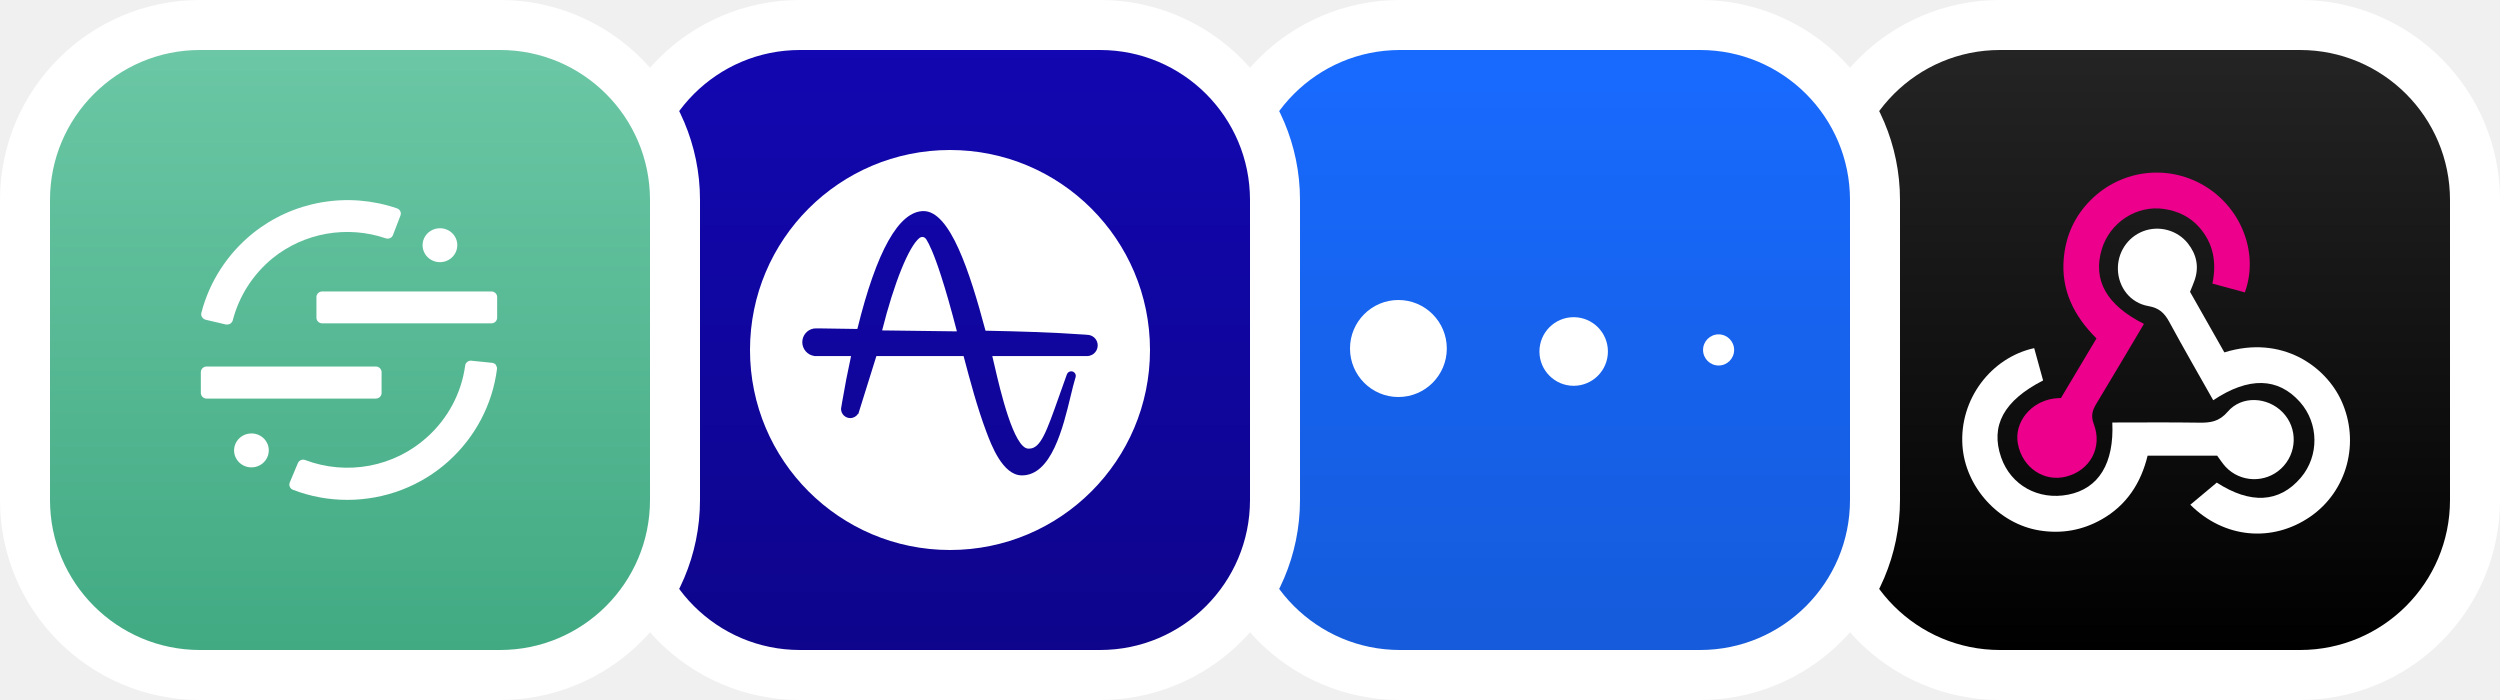
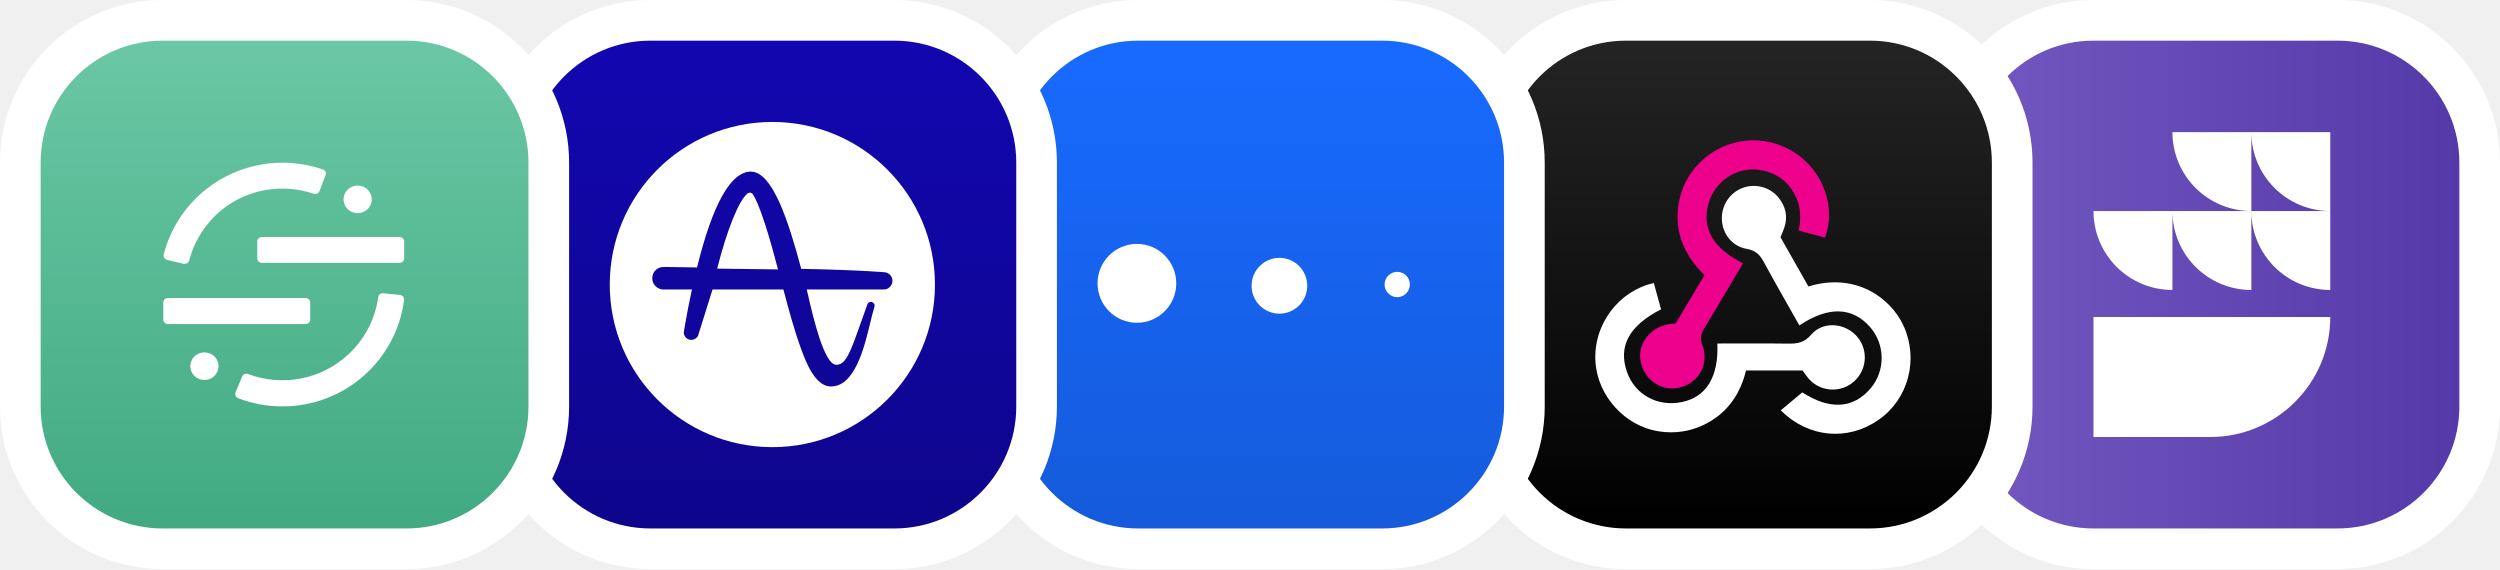
- <svg xmlns="http://www.w3.org/2000/svg" width="200" height="56" viewBox="0 0 200 56" fill="none">
-   <rect x="146" y="2" width="52" height="52" rx="14" fill="url(#paint0_linear)" />
-   <path fill-rule="evenodd" clip-rule="evenodd" d="M171.517 25.911C170.226 28.081 168.99 30.181 167.728 32.266C167.404 32.801 167.244 33.237 167.503 33.918C168.217 35.797 167.209 37.626 165.314 38.123C163.526 38.591 161.785 37.416 161.43 35.503C161.116 33.809 162.43 32.148 164.298 31.884C164.454 31.861 164.614 31.858 164.877 31.839C165.792 30.304 166.73 28.733 167.718 27.075C165.931 25.299 164.868 23.222 165.103 20.648C165.269 18.829 165.985 17.257 167.292 15.969C169.796 13.501 173.617 13.102 176.565 14.996C179.397 16.815 180.694 20.358 179.588 23.391C178.755 23.165 177.915 22.937 176.993 22.687C177.34 21.001 177.083 19.487 175.946 18.189C175.194 17.333 174.23 16.884 173.134 16.719C170.936 16.387 168.778 17.799 168.138 19.956C167.411 22.404 168.511 24.404 171.517 25.911Z" fill="#EC008C" />
-   <path fill-rule="evenodd" clip-rule="evenodd" d="M175.202 23.346C176.111 24.95 177.034 26.578 177.949 28.191C182.573 26.76 186.059 29.32 187.31 32.06C188.821 35.371 187.788 39.291 184.821 41.334C181.776 43.43 177.924 43.072 175.226 40.379C175.914 39.803 176.605 39.225 177.343 38.608C180.008 40.334 182.339 40.252 184.07 38.208C185.545 36.465 185.513 33.865 183.995 32.158C182.242 30.188 179.895 30.128 177.058 32.019C175.881 29.931 174.684 27.86 173.544 25.756C173.16 25.048 172.736 24.636 171.87 24.486C170.423 24.236 169.489 22.994 169.433 21.602C169.378 20.226 170.189 18.982 171.456 18.497C172.712 18.017 174.185 18.404 175.029 19.472C175.719 20.344 175.938 21.325 175.575 22.401C175.474 22.7 175.344 22.991 175.202 23.346Z" fill="white" />
-   <path fill-rule="evenodd" clip-rule="evenodd" d="M177.375 36.456C175.546 36.456 173.711 36.456 171.808 36.456C171.275 38.651 170.122 40.423 168.137 41.549C166.593 42.425 164.929 42.722 163.158 42.436C159.898 41.91 157.232 38.975 156.997 35.67C156.732 31.927 159.305 28.599 162.735 27.851C162.972 28.711 163.211 29.579 163.448 30.437C160.301 32.043 159.212 34.066 160.093 36.596C160.868 38.822 163.07 40.042 165.462 39.57C167.904 39.088 169.135 37.059 168.985 33.801C171.3 33.801 173.617 33.777 175.932 33.813C176.836 33.827 177.534 33.734 178.216 32.937C179.337 31.625 181.401 31.743 182.609 32.982C183.843 34.248 183.784 36.285 182.478 37.497C181.217 38.667 179.227 38.605 178.048 37.344C177.805 37.084 177.615 36.776 177.375 36.456Z" fill="white" />
+ <svg xmlns="http://www.w3.org/2000/svg" width="246" height="56" viewBox="0 0 246 56" fill="none">
+   <rect x="192" y="2" width="52" height="52" rx="14" fill="url(#paint0_linear_1_5111)" />
+   <path fill-rule="evenodd" clip-rule="evenodd" d="M221.533 13C221.533 17.289 225.01 20.766 229.299 20.766V13H221.533ZM229.299 20.766V28.533C225.01 28.533 221.533 25.056 221.533 20.766H229.299ZM217.491 43H206V31.192H229.299C229.299 37.713 224.012 43 217.491 43ZM221.533 20.766V28.533C217.248 28.533 213.774 25.063 213.766 20.78V28.533C209.477 28.533 206 25.056 206 20.766H213.766H213.766H221.533ZM213.766 13C213.766 17.289 217.243 20.766 221.533 20.766V13H213.766Z" fill="white" />
+   <rect x="192" y="2" width="52" height="52" rx="14" stroke="white" stroke-width="4" />
+   <rect x="146" y="2" width="52" height="52" rx="14" fill="url(#paint1_linear_1_5111)" />
+   <path fill-rule="evenodd" clip-rule="evenodd" d="M171.517 25.911C170.226 28.081 168.99 30.181 167.728 32.266C167.404 32.801 167.244 33.237 167.502 33.918C168.217 35.797 167.209 37.626 165.314 38.123C163.526 38.591 161.785 37.416 161.43 35.503C161.116 33.809 162.43 32.148 164.298 31.884C164.454 31.861 164.614 31.858 164.877 31.839C165.792 30.304 166.729 28.733 167.718 27.075C165.931 25.299 164.868 23.222 165.103 20.648C165.269 18.829 165.985 17.257 167.292 15.969C169.796 13.501 173.617 13.102 176.565 14.996C179.397 16.815 180.694 20.358 179.588 23.391C178.755 23.165 177.915 22.937 176.993 22.687C177.34 21.001 177.083 19.487 175.946 18.189C175.194 17.333 174.23 16.884 173.134 16.719C170.936 16.387 168.778 17.799 168.138 19.956C167.411 22.404 168.511 24.404 171.517 25.911Z" fill="#EC008C" />
+   <path fill-rule="evenodd" clip-rule="evenodd" d="M175.202 23.346C176.111 24.95 177.034 26.578 177.949 28.191C182.573 26.76 186.059 29.32 187.31 32.06C188.821 35.371 187.788 39.292 184.821 41.334C181.776 43.431 177.925 43.072 175.226 40.379C175.914 39.803 176.605 39.225 177.343 38.608C180.008 40.334 182.339 40.252 184.07 38.209C185.545 36.465 185.513 33.865 183.995 32.158C182.243 30.188 179.895 30.128 177.058 32.019C175.881 29.931 174.684 27.86 173.544 25.756C173.16 25.048 172.736 24.637 171.87 24.486C170.423 24.236 169.489 22.994 169.433 21.602C169.378 20.226 170.189 18.982 171.456 18.497C172.712 18.017 174.185 18.404 175.029 19.472C175.719 20.344 175.939 21.325 175.575 22.401C175.475 22.701 175.344 22.991 175.202 23.346Z" fill="white" />
+   <path fill-rule="evenodd" clip-rule="evenodd" d="M177.375 36.457C175.546 36.457 173.711 36.457 171.808 36.457C171.275 38.651 170.122 40.423 168.137 41.55C166.593 42.425 164.929 42.722 163.158 42.436C159.898 41.91 157.232 38.975 156.997 35.67C156.732 31.927 159.305 28.599 162.735 27.851C162.972 28.711 163.211 29.579 163.448 30.437C160.301 32.043 159.212 34.066 160.093 36.596C160.868 38.822 163.07 40.042 165.462 39.57C167.904 39.088 169.135 37.059 168.985 33.801C171.3 33.801 173.617 33.778 175.932 33.813C176.836 33.828 177.534 33.734 178.216 32.937C179.337 31.625 181.401 31.743 182.609 32.982C183.843 34.248 183.784 36.285 182.478 37.498C181.217 38.667 179.227 38.605 178.048 37.344C177.805 37.084 177.615 36.776 177.375 36.457Z" fill="white" />
  <rect x="146" y="2" width="52" height="52" rx="14" stroke="white" stroke-width="4" />
-   <rect x="98" y="2" width="52" height="52" rx="14" fill="url(#paint1_linear)" />
+   <rect x="98" y="2" width="52" height="52" rx="14" fill="url(#paint2_linear_1_5111)" />
  <path fill-rule="evenodd" clip-rule="evenodd" d="M115.744 27.88C115.744 30.024 114.01 31.761 111.872 31.761C109.733 31.761 108 30.024 108 27.88C108 25.737 109.733 24 111.872 24C114.01 24 115.744 25.737 115.744 27.88Z" fill="white" />
-   <path fill-rule="evenodd" clip-rule="evenodd" d="M128.633 28.119C128.633 29.635 127.407 30.864 125.894 30.864C124.382 30.864 123.155 29.635 123.155 28.119C123.155 26.603 124.382 25.375 125.894 25.375C127.407 25.375 128.633 26.603 128.633 28.119Z" fill="white" />
-   <path fill-rule="evenodd" clip-rule="evenodd" d="M138.731 27.995C138.731 28.683 138.174 29.241 137.488 29.241C136.801 29.241 136.245 28.683 136.245 27.995C136.245 27.307 136.801 26.749 137.488 26.749C138.174 26.749 138.731 27.307 138.731 27.995Z" fill="white" />
+   <path fill-rule="evenodd" clip-rule="evenodd" d="M128.633 28.119C128.633 29.635 127.407 30.864 125.894 30.864C124.382 30.864 123.156 29.635 123.156 28.119C123.156 26.603 124.382 25.374 125.894 25.374C127.407 25.374 128.633 26.603 128.633 28.119Z" fill="white" />
+   <path fill-rule="evenodd" clip-rule="evenodd" d="M138.731 27.995C138.731 28.683 138.175 29.241 137.488 29.241C136.801 29.241 136.245 28.683 136.245 27.995C136.245 27.307 136.801 26.749 137.488 26.749C138.175 26.749 138.731 27.307 138.731 27.995Z" fill="white" />
  <rect x="98" y="2" width="52" height="52" rx="14" stroke="white" stroke-width="4" />
-   <rect x="50" y="2" width="52" height="52" rx="14" fill="url(#paint2_linear)" />
+   <rect x="50" y="2" width="52" height="52" rx="14" fill="url(#paint3_linear_1_5111)" />
  <path d="M73.794 18.956C73.907 18.956 74.008 19.019 74.098 19.139C74.322 19.492 74.709 20.283 75.281 22.052C75.673 23.262 76.1 24.761 76.552 26.509C74.837 26.482 73.101 26.462 71.421 26.443L70.57 26.433C71.531 22.616 72.704 19.718 73.561 19.034C73.616 18.999 73.701 18.956 73.794 18.956Z" fill="white" />
  <path fill-rule="evenodd" clip-rule="evenodd" d="M76 44C84.837 44 92 36.836 92 28C92 19.163 84.837 12 76 12C67.163 12 60 19.163 60 28C60 36.836 67.163 44 76 44ZM87.138 26.803C87.528 26.881 87.817 27.223 87.817 27.634C87.817 27.897 87.696 28.134 87.505 28.29L87.503 28.292L87.501 28.293C87.484 28.308 87.466 28.321 87.448 28.333C87.442 28.337 87.436 28.341 87.43 28.345C87.418 28.353 87.406 28.361 87.393 28.368C87.381 28.375 87.37 28.382 87.358 28.388L87.356 28.389C87.238 28.451 87.104 28.486 86.962 28.486H79.383C79.439 28.719 79.5 28.98 79.566 29.264L79.582 29.333C79.997 31.127 81.101 35.891 82.273 35.891L82.296 35.892L82.308 35.89L82.331 35.89C83.247 35.89 83.714 34.566 84.738 31.666L84.751 31.631C84.915 31.165 85.101 30.64 85.302 30.084L85.353 29.942L85.354 29.942C85.406 29.803 85.54 29.705 85.697 29.705C85.899 29.705 86.063 29.869 86.063 30.071C86.063 30.108 86.058 30.144 86.048 30.177L86.005 30.32C85.898 30.665 85.785 31.135 85.654 31.679L85.653 31.681C85.042 34.211 84.12 38.031 81.755 38.031H81.737C80.209 38.019 79.294 35.576 78.904 34.532L78.903 34.531C78.173 32.58 77.62 30.5 77.087 28.486H70.111L68.662 33.122L68.641 33.105C68.509 33.313 68.276 33.447 68.02 33.447C67.616 33.447 67.285 33.118 67.283 32.713L67.284 32.688L67.372 32.164C67.572 30.973 67.812 29.736 68.085 28.486H65.139L65.128 28.475C64.593 28.398 64.183 27.926 64.183 27.376C64.183 26.837 64.564 26.378 65.09 26.285C65.138 26.279 65.236 26.27 65.435 26.27C65.477 26.27 65.525 26.27 65.578 26.271C66.512 26.288 67.502 26.303 68.589 26.317C70.127 20.068 71.908 16.896 73.883 16.887C76.004 16.887 77.576 21.715 78.835 26.436L78.84 26.455C81.426 26.507 84.183 26.582 86.863 26.774L86.975 26.785C87.018 26.785 87.06 26.79 87.102 26.797L87.117 26.798C87.122 26.799 87.126 26.8 87.131 26.801C87.133 26.802 87.136 26.802 87.138 26.803Z" fill="white" />
  <rect x="50" y="2" width="52" height="52" rx="14" stroke="white" stroke-width="4" />
-   <rect x="2" y="2" width="52" height="52" rx="14" fill="url(#paint3_linear)" />
-   <path d="M16.162 25.371C16.13 25.319 16.109 25.262 16.1 25.201C16.091 25.141 16.095 25.08 16.111 25.021C16.755 22.529 18.196 20.303 20.224 18.667C21.809 17.391 23.705 16.537 25.727 16.188C27.749 15.838 29.829 16.004 31.767 16.671C31.825 16.691 31.878 16.723 31.923 16.764C31.969 16.805 32.005 16.854 32.031 16.909C32.078 17.021 32.078 17.147 32.031 17.259L31.44 18.798C31.401 18.907 31.319 18.997 31.212 19.048C31.105 19.098 30.982 19.105 30.869 19.067C29.349 18.549 27.717 18.422 26.131 18.699C24.546 18.977 23.06 19.648 21.818 20.65C20.243 21.938 19.125 23.68 18.622 25.625C18.597 25.721 18.54 25.806 18.461 25.867C18.381 25.928 18.283 25.961 18.181 25.962H18.079L16.459 25.581C16.399 25.567 16.343 25.542 16.294 25.506C16.244 25.47 16.203 25.425 16.172 25.373" fill="white" />
+   <rect x="2" y="2" width="52" height="52" rx="14" fill="url(#paint4_linear_1_5111)" />
+   <path d="M16.162 25.371C16.13 25.32 16.109 25.262 16.1 25.201C16.091 25.141 16.095 25.08 16.111 25.021C16.755 22.529 18.196 20.303 20.224 18.667C21.809 17.392 23.705 16.538 25.727 16.188C27.749 15.838 29.829 16.005 31.767 16.671C31.825 16.691 31.878 16.723 31.923 16.764C31.969 16.805 32.005 16.854 32.031 16.909C32.078 17.021 32.078 17.147 32.031 17.259L31.44 18.798C31.401 18.907 31.319 18.997 31.212 19.048C31.105 19.098 30.982 19.105 30.869 19.067C29.349 18.549 27.717 18.422 26.131 18.699C24.546 18.977 23.06 19.649 21.818 20.65C20.243 21.939 19.125 23.68 18.622 25.625C18.597 25.721 18.54 25.806 18.461 25.867C18.381 25.928 18.283 25.961 18.181 25.962H18.079L16.459 25.581C16.399 25.567 16.343 25.542 16.294 25.506C16.244 25.47 16.203 25.425 16.172 25.373" fill="white" />
  <path d="M39.677 29.194C39.64 29.147 39.593 29.108 39.539 29.079C39.486 29.05 39.427 29.032 39.367 29.026L37.709 28.856C37.592 28.845 37.475 28.879 37.382 28.951C37.29 29.022 37.229 29.126 37.213 29.241C36.918 31.441 35.84 33.47 34.168 34.972C32.88 36.139 31.283 36.93 29.558 37.254C27.833 37.577 26.049 37.421 24.411 36.802C24.356 36.781 24.298 36.771 24.239 36.772C24.18 36.773 24.122 36.786 24.068 36.809C24.014 36.832 23.965 36.865 23.924 36.906C23.883 36.948 23.851 36.997 23.83 37.05L23.184 38.59C23.16 38.645 23.147 38.704 23.147 38.764C23.147 38.825 23.16 38.884 23.184 38.939C23.206 38.996 23.241 39.047 23.285 39.089C23.329 39.132 23.382 39.164 23.44 39.185C24.825 39.719 26.3 39.992 27.789 39.989C30.799 39.989 33.697 38.878 35.904 36.877C38.031 34.95 39.395 32.352 39.757 29.539C39.765 29.479 39.761 29.418 39.745 29.36C39.729 29.302 39.7 29.248 39.662 29.2" fill="white" />
  <path d="M30.527 31.433V29.775C30.528 29.655 30.48 29.541 30.395 29.456C30.309 29.371 30.192 29.322 30.07 29.321H16.521C16.399 29.323 16.284 29.372 16.199 29.457C16.114 29.542 16.067 29.656 16.067 29.775V31.433C16.067 31.492 16.078 31.55 16.101 31.605C16.124 31.66 16.157 31.71 16.2 31.752C16.242 31.794 16.293 31.828 16.348 31.851C16.404 31.874 16.464 31.886 16.524 31.887H30.07C30.131 31.886 30.191 31.874 30.247 31.851C30.302 31.828 30.353 31.794 30.395 31.752C30.438 31.71 30.471 31.66 30.494 31.605C30.517 31.55 30.528 31.492 30.527 31.433Z" fill="white" />
  <path d="M25.315 23.756V25.413C25.314 25.532 25.361 25.646 25.446 25.731C25.53 25.816 25.646 25.865 25.767 25.867H39.315C39.376 25.867 39.436 25.855 39.491 25.832C39.547 25.808 39.597 25.775 39.64 25.733C39.682 25.691 39.715 25.641 39.738 25.586C39.761 25.531 39.772 25.473 39.772 25.413V23.756C39.769 23.639 39.72 23.528 39.635 23.446C39.549 23.364 39.435 23.318 39.315 23.317H25.765C25.644 23.319 25.528 23.368 25.444 23.453C25.359 23.538 25.312 23.652 25.313 23.771" fill="white" />
-   <path d="M35.218 18.259C34.943 18.255 34.673 18.33 34.442 18.476C34.211 18.621 34.029 18.83 33.92 19.076C33.811 19.323 33.778 19.595 33.828 19.86C33.877 20.124 34.005 20.368 34.196 20.561C34.387 20.754 34.632 20.887 34.901 20.944C35.169 21.001 35.449 20.979 35.704 20.88C35.96 20.781 36.18 20.611 36.336 20.39C36.493 20.169 36.579 19.908 36.583 19.64C36.583 19.632 36.583 19.624 36.583 19.617C36.586 19.26 36.443 18.917 36.187 18.663C35.931 18.408 35.582 18.263 35.217 18.259" fill="white" />
-   <path d="M20.138 34.675C19.863 34.671 19.593 34.746 19.362 34.892C19.131 35.037 18.949 35.246 18.84 35.492C18.731 35.739 18.698 36.011 18.747 36.276C18.797 36.54 18.925 36.784 19.116 36.977C19.307 37.17 19.552 37.303 19.82 37.36C20.089 37.417 20.369 37.395 20.624 37.296C20.88 37.197 21.1 37.027 21.256 36.806C21.413 36.585 21.499 36.324 21.503 36.056V36.032C21.505 35.676 21.362 35.333 21.107 35.079C20.851 34.825 20.503 34.68 20.138 34.675Z" fill="white" />
+   <path d="M35.218 18.26C34.943 18.255 34.673 18.33 34.442 18.476C34.211 18.621 34.029 18.83 33.92 19.076C33.811 19.323 33.778 19.595 33.828 19.86C33.877 20.124 34.005 20.368 34.196 20.561C34.387 20.754 34.632 20.887 34.901 20.944C35.169 21.001 35.449 20.979 35.704 20.88C35.96 20.781 36.18 20.611 36.336 20.39C36.493 20.169 36.579 19.908 36.583 19.64C36.583 19.633 36.583 19.625 36.583 19.617C36.586 19.26 36.443 18.917 36.187 18.663C35.931 18.408 35.582 18.263 35.217 18.26" fill="white" />
+   <path d="M20.138 34.675C19.863 34.671 19.593 34.746 19.362 34.892C19.131 35.037 18.949 35.246 18.84 35.492C18.731 35.739 18.698 36.011 18.747 36.275C18.797 36.54 18.925 36.784 19.116 36.977C19.307 37.17 19.552 37.303 19.82 37.36C20.089 37.417 20.369 37.394 20.624 37.296C20.88 37.197 21.1 37.027 21.256 36.806C21.413 36.585 21.499 36.324 21.503 36.056V36.032C21.505 35.676 21.362 35.333 21.107 35.079C20.851 34.825 20.503 34.68 20.138 34.675Z" fill="white" />
  <rect x="2" y="2" width="52" height="52" rx="14" stroke="white" stroke-width="4" />
  <defs>
-     <linearGradient id="paint0_linear" x1="172" y1="4" x2="172" y2="52" gradientUnits="userSpaceOnUse">
+     <linearGradient id="paint0_linear_1_5111" x1="194" y1="28" x2="242" y2="28" gradientUnits="userSpaceOnUse">
+       <stop stop-color="#7258BF" />
+       <stop offset="1" stop-color="#5439A9" />
+     </linearGradient>
+     <linearGradient id="paint1_linear_1_5111" x1="172" y1="4" x2="172" y2="52" gradientUnits="userSpaceOnUse">
      <stop stop-color="#242424" />
      <stop offset="1" />
    </linearGradient>
-     <linearGradient id="paint1_linear" x1="124" y1="4" x2="124" y2="52" gradientUnits="userSpaceOnUse">
+     <linearGradient id="paint2_linear_1_5111" x1="124" y1="4" x2="124" y2="52" gradientUnits="userSpaceOnUse">
      <stop stop-color="#186AFF" />
      <stop offset="1" stop-color="#155BDB" />
    </linearGradient>
-     <linearGradient id="paint2_linear" x1="76" y1="4" x2="76" y2="52" gradientUnits="userSpaceOnUse">
+     <linearGradient id="paint3_linear_1_5111" x1="76" y1="4" x2="76" y2="52" gradientUnits="userSpaceOnUse">
      <stop stop-color="#1207B0" />
      <stop offset="1" stop-color="#0E058C" />
    </linearGradient>
-     <linearGradient id="paint3_linear" x1="28" y1="4" x2="28" y2="52" gradientUnits="userSpaceOnUse">
+     <linearGradient id="paint4_linear_1_5111" x1="28" y1="4" x2="28" y2="52" gradientUnits="userSpaceOnUse">
      <stop stop-color="#6BC7A5" />
      <stop offset="1" stop-color="#41AA83" />
    </linearGradient>
  </defs>
</svg>
